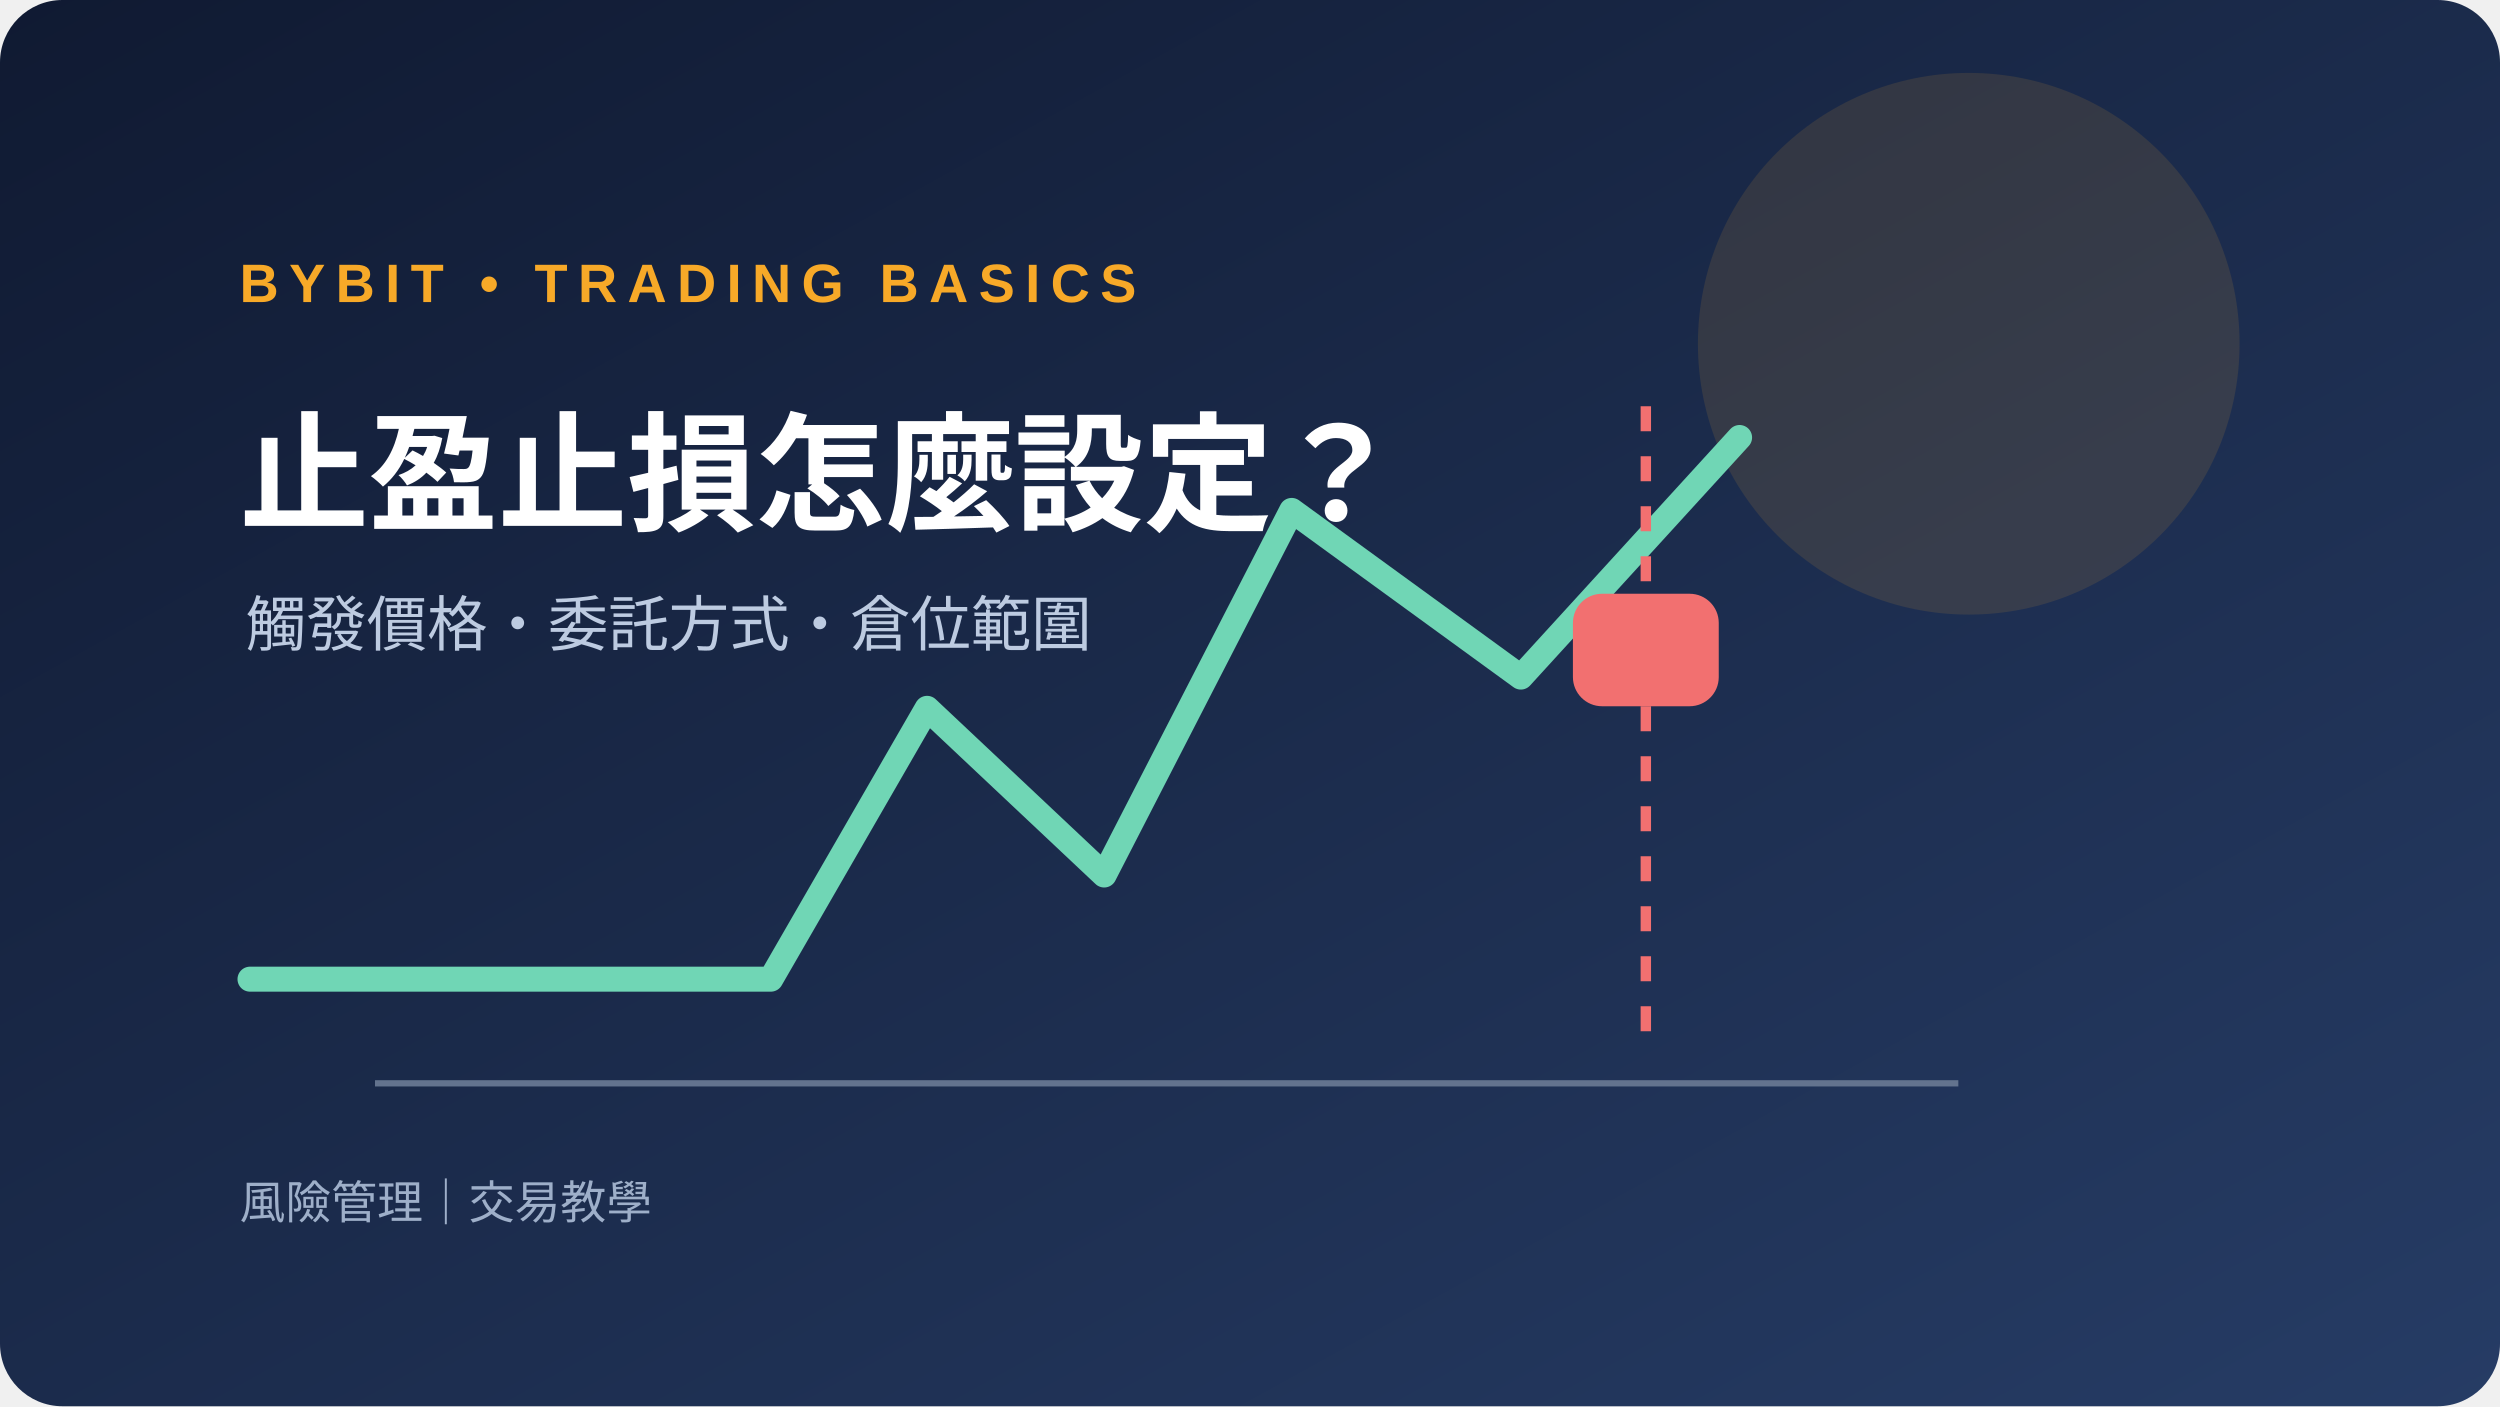
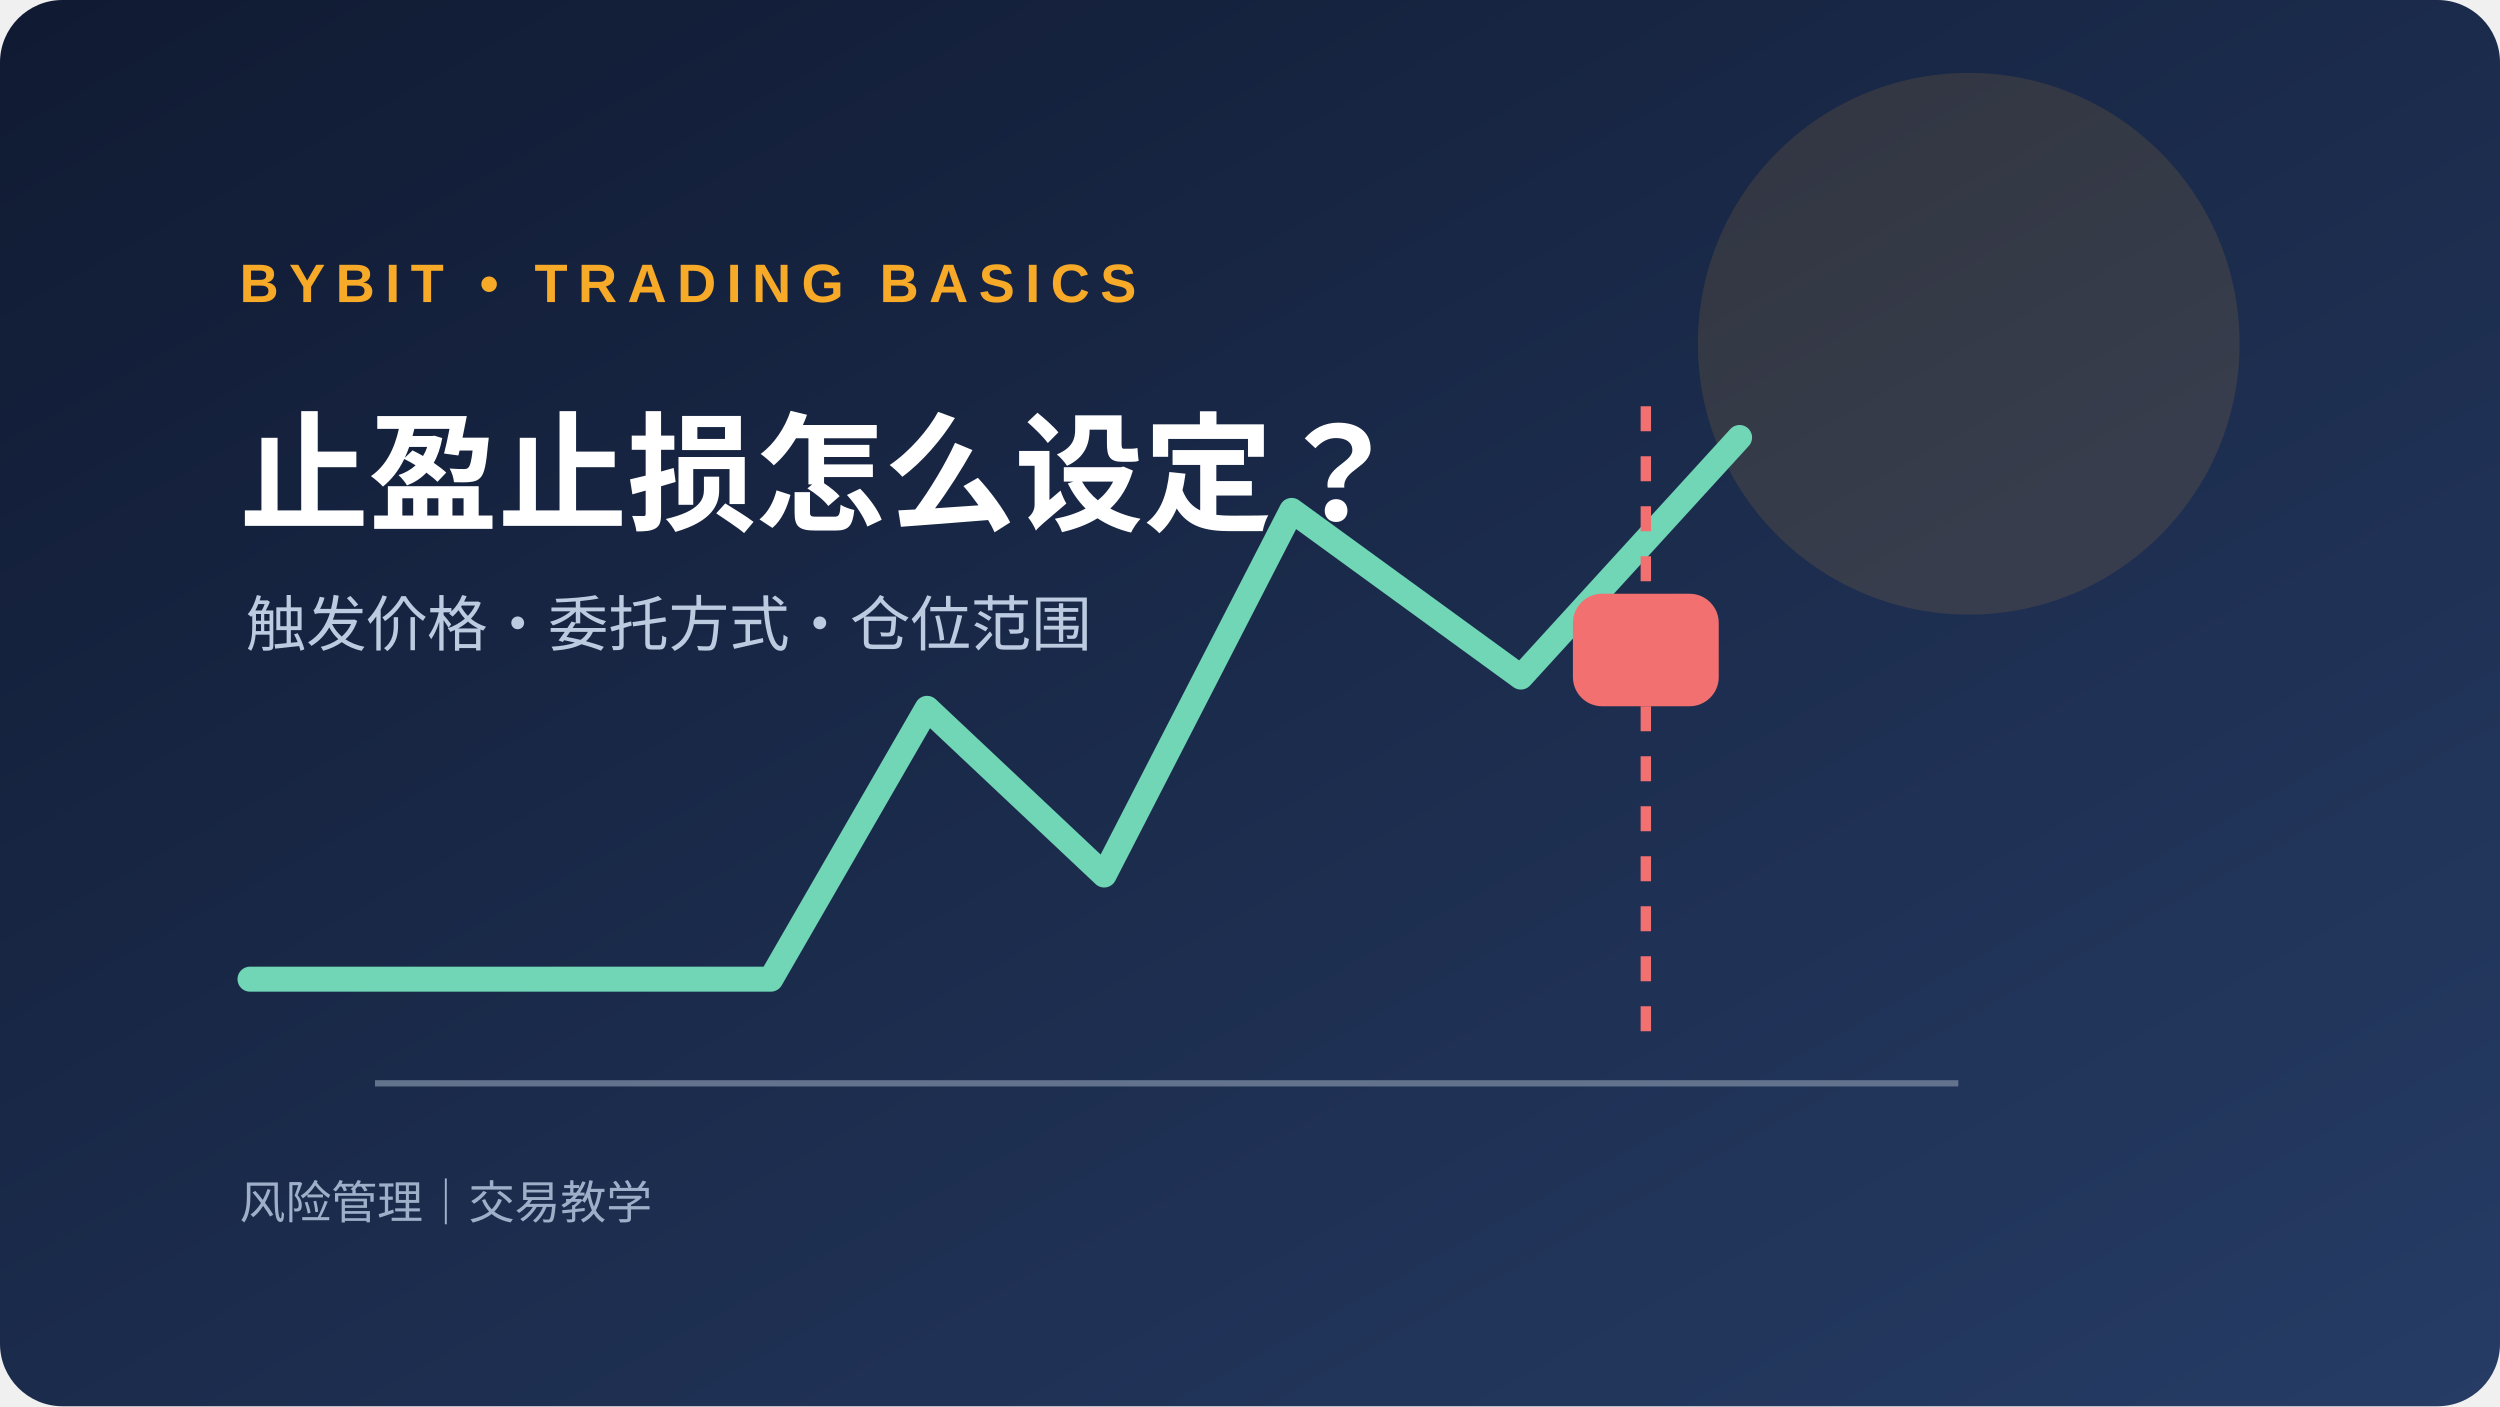
<svg xmlns="http://www.w3.org/2000/svg" width="1200" height="675" viewBox="0 0 1200 675">
  <defs>
    <linearGradient id="g" x2="1" y2="1">
      <stop stop-color="#101a32" />
      <stop offset="1" stop-color="#263c65" />
    </linearGradient>
  </defs>
  <rect width="1200" height="675" rx="30" fill="url(#g)" />
  <circle cx="945" cy="165" r="130" fill="#f7a928" opacity=".12" />
  <path d="M120 470h250l75-130 85 80 90-175 110 80 105-115" fill="none" stroke="#70d6b5" stroke-width="12" stroke-linecap="round" stroke-linejoin="round" />
  <path d="M180 520h760" stroke="#63738e" stroke-width="3" />
  <path d="M790 195v300" stroke="#f27070" stroke-width="5" stroke-dasharray="12 12" />
  <rect x="755" y="285" width="70" height="54" rx="14" fill="#f27070" />
  <text x="115" y="145" fill="#f7a928" font-family="Arial,sans-serif" font-size="26" font-weight="700" letter-spacing="5">BYBIT • TRADING BASICS</text>
-   <text x="115" y="250" fill="#fff" font-family="Arial,sans-serif" font-size="62" font-weight="700">止盈止損怎麼設定？</text>
-   <text x="118" y="310" fill="#bdcbe1" font-family="Arial,sans-serif" font-size="29">觸發價格・委託方式・倉位範圍</text>
-   <text x="115" y="585" fill="#9eafc9" font-family="Arial,sans-serif" font-size="22">風險管理｜交易教學</text>
+   <text x="115" y="250" fill="#fff" font-family="Arial,sans-serif" font-size="62" font-weight="700">止盈止损怎么设定？</text>
+   <text x="118" y="310" fill="#bdcbe1" font-family="Arial,sans-serif" font-size="29">触发价格・委托方式・仓位范围</text>
+   <text x="115" y="585" fill="#9eafc9" font-family="Arial,sans-serif" font-size="22">风险管理｜交易教学</text>
</svg>
